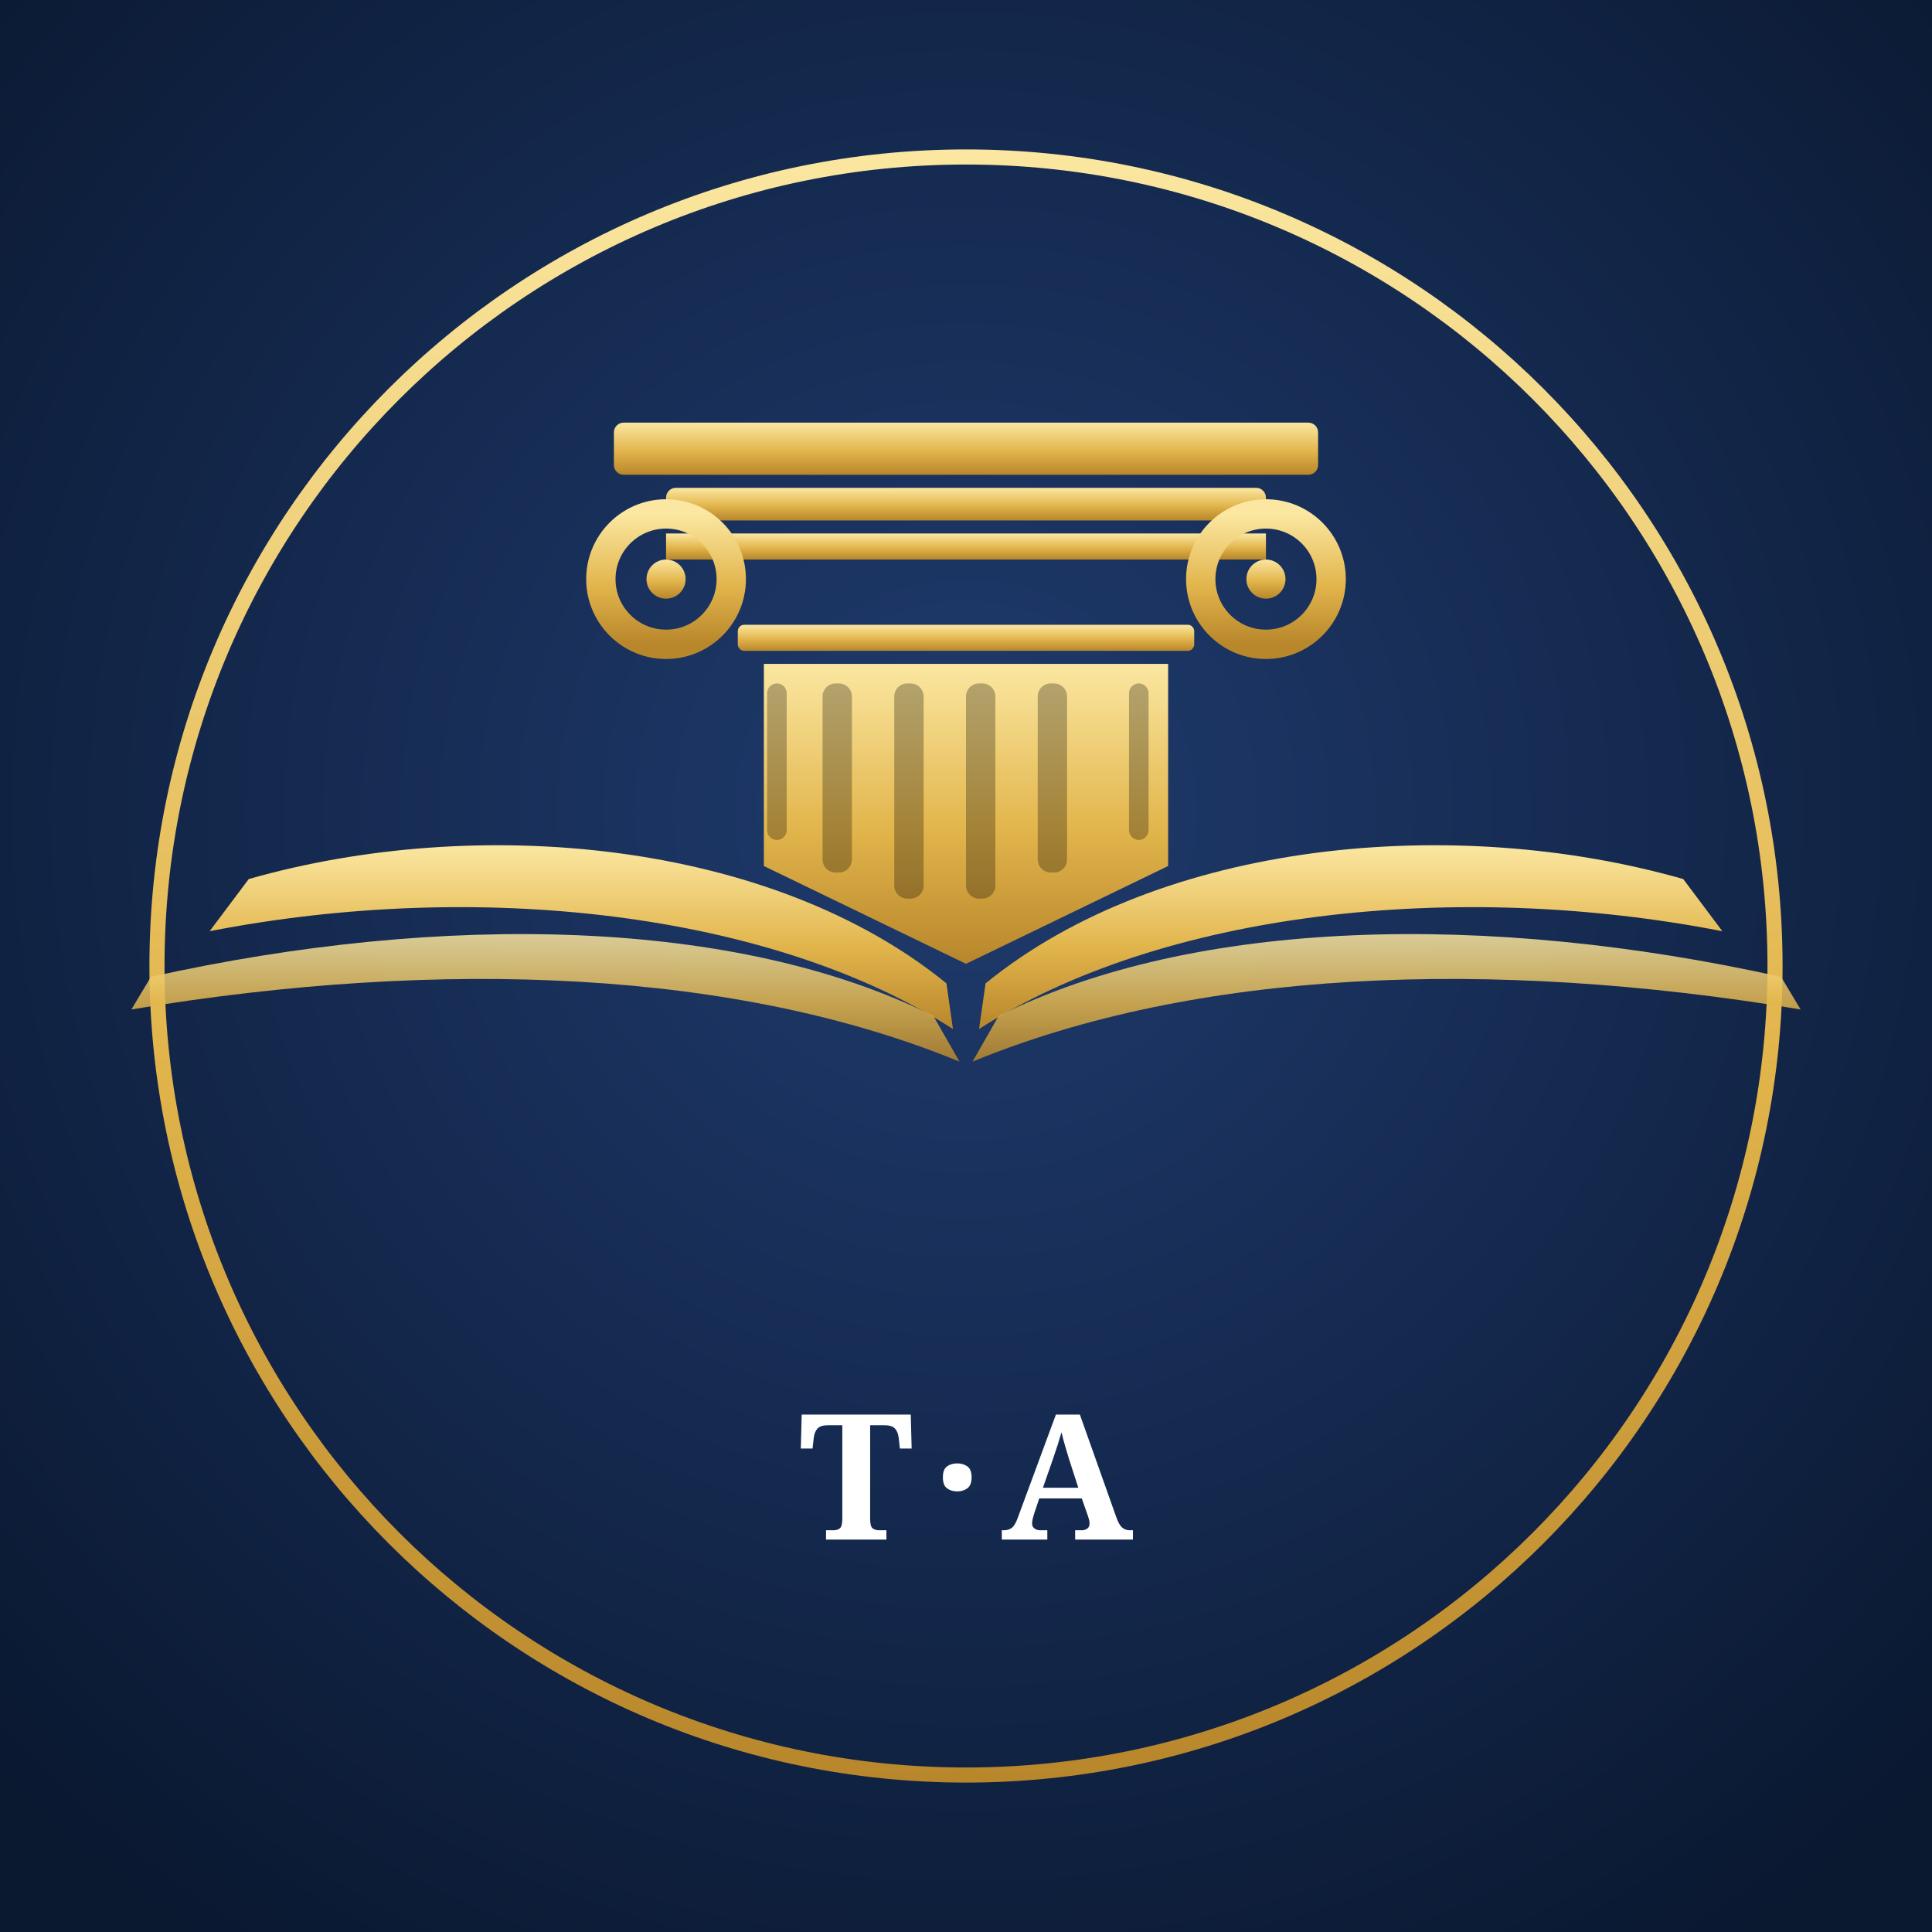
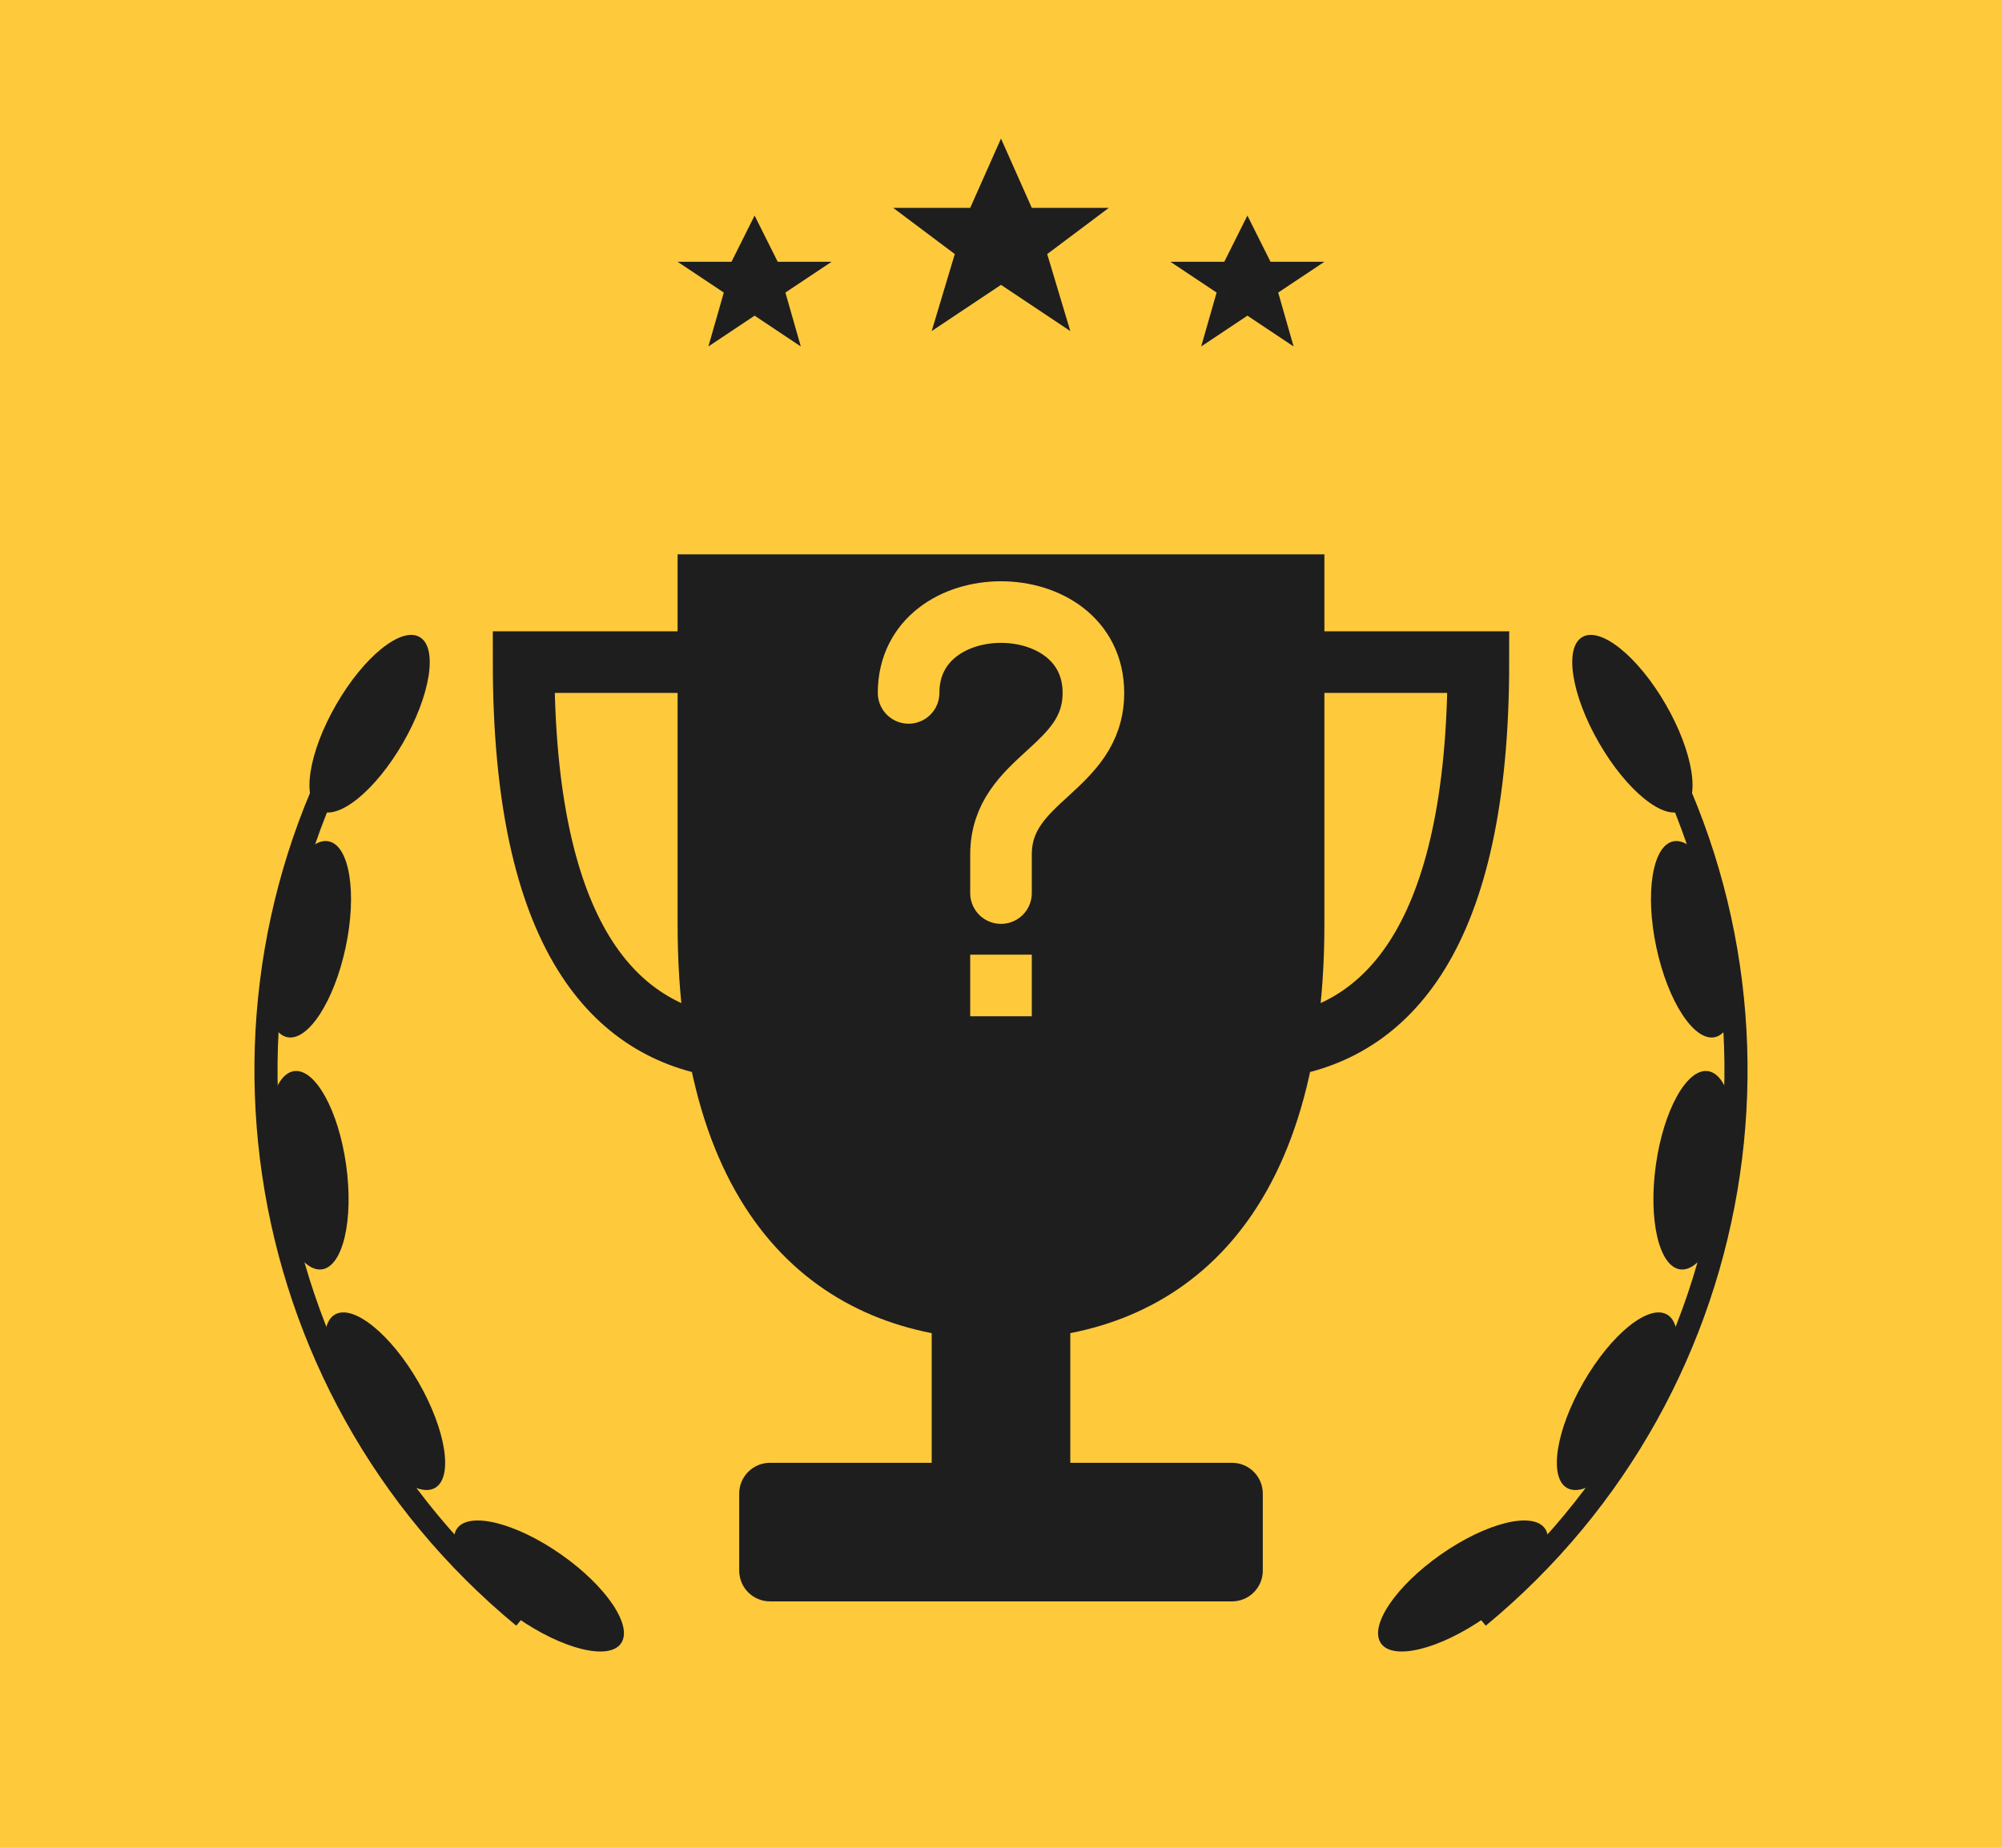
- <svg xmlns="http://www.w3.org/2000/svg" viewBox="0 0 640 640">
-   <defs>
-     <linearGradient id="gd" x1="0" y1="0" x2="0" y2="1">
-       <stop offset="0" stop-color="#FBE7A1" />
-       <stop offset=".55" stop-color="#E2B54C" />
-       <stop offset="1" stop-color="#B8862B" />
-     </linearGradient>
-     <radialGradient id="bi" cx=".5" cy=".42" r=".7">
-       <stop offset="0" stop-color="#1F3B6E" />
-       <stop offset="1" stop-color="#0A1830" />
-     </radialGradient>
-   </defs>
-   <rect width="640" height="640" fill="url(#bi)" />
-   <circle cx="320" cy="320" r="268" fill="none" stroke="url(#gd)" stroke-width="5" />
-   <g transform="translate(320 140) scale(1.08)" fill="url(#gd)">
-     <rect x="-108" y="0" width="216" height="16" rx="3" />
-     <rect x="-92" y="20" width="184" height="10" rx="3" />
-     <path d="M-92 34 h184 v8 h-184z" />
-     <circle cx="-92" cy="48" r="20" fill="none" stroke="url(#gd)" stroke-width="9" />
-     <circle cx="-92" cy="48" r="6" />
-     <circle cx="92" cy="48" r="20" fill="none" stroke="url(#gd)" stroke-width="9" />
-     <circle cx="92" cy="48" r="6" />
-     <rect x="-70" y="62" width="140" height="8" rx="2" />
-     <path d="M-62 74 h124 v62 l-62 30 -62 -30z" />
-     <g fill="#000" opacity=".28">
-       <rect x="-44" y="80" width="9" height="58" rx="4" />
-       <rect x="-22" y="80" width="9" height="66" rx="4" />
-       <rect x="0" y="80" width="9" height="66" rx="4" />
-       <rect x="22" y="80" width="9" height="58" rx="4" />
-       <rect x="-61" y="80" width="6" height="48" rx="3" />
-       <rect x="50" y="80" width="6" height="48" rx="3" />
-     </g>
-     <path d="M-6 172 C-60 128 -150 120 -220 140 L-232 156 C-150 140 -60 150 -4 186 Z" />
-     <path d="M6 172 C60 128 150 120 220 140 L232 156 C150 140 60 150 4 186 Z" />
-     <path d="M-10 182 C-70 152 -160 150 -250 170 L-256 180 C-160 164 -70 168 -2 196 Z" opacity=".85" />
-     <path d="M10 182 C70 152 160 150 250 170 L256 180 C160 164 70 168 2 196 Z" opacity=".85" />
+ <svg xmlns="http://www.w3.org/2000/svg" viewBox="-10 -14 260 240">
+   <rect x="-10" y="-14" width="260" height="240" fill="#FFC93C" />
+   <g fill="#1E1E1E">
+     <path d="M120 4 L124 13 L134 13 L126 19 L129 29 L120 23 L111 29 L114 19 L106 13 L116 13 Z" />
+     <path d="M88 14 L91 20 L98 20 L92 24 L94 31 L88 27 L82 31 L84 24 L78 20 L85 20 Z" />
+     <path d="M152 14 L155 20 L162 20 L156 24 L158 31 L152 27 L146 31 L148 24 L142 20 L149 20 Z" />
  </g>
-   <text x="320" y="510" text-anchor="middle" font-family="Cinzel,Georgia,serif" font-weight="700" font-size="58" fill="#fff" letter-spacing="6">T·A</text>
+   <path d="M58 196 A92 92 0 0 1 40 74 M182 196 A92 92 0 0 0 200 74" stroke="#1E1E1E" stroke-width="3" fill="none" />
+   <g fill="#1E1E1E">
+     <ellipse cx="60" cy="192" rx="13" ry="5" transform="rotate(215 60 192)" />
+     <ellipse cx="40" cy="168" rx="13" ry="5" transform="rotate(240 40 168)" />
+     <ellipse cx="30" cy="138" rx="13" ry="5" transform="rotate(262 30 138)" />
+     <ellipse cx="30" cy="108" rx="13" ry="5" transform="rotate(282 30 108)" />
+     <ellipse cx="38" cy="80" rx="13" ry="5" transform="rotate(300 38 80)" />
+     <ellipse cx="180" cy="192" rx="13" ry="5" transform="rotate(-215 180 192)" />
+     <ellipse cx="200" cy="168" rx="13" ry="5" transform="rotate(-240 200 168)" />
+     <ellipse cx="210" cy="138" rx="13" ry="5" transform="rotate(-262 210 138)" />
+     <ellipse cx="210" cy="108" rx="13" ry="5" transform="rotate(-282 210 108)" />
+     <ellipse cx="202" cy="80" rx="13" ry="5" transform="rotate(-300 202 80)" />
+   </g>
+   <g transform="translate(20 38)">
+     <path d="M60 34 H38 C38 70 50 82 64 84 M140 34 H162 C162 70 150 82 136 84" stroke="#1E1E1E" stroke-width="8" stroke-linecap="round" fill="none" />
+     <path d="M58 20 H142 V68 C142 108 122 122 100 122 C78 122 58 108 58 68 Z" fill="#1E1E1E" />
+     <rect x="91" y="120" width="18" height="20" fill="#1E1E1E" />
+     <rect x="66" y="138" width="68" height="18" rx="4" fill="#1E1E1E" />
+   </g>
+   <path d="M108 76 c0-14 24-14 24 0 c0 10-12 11-12 21 v5" stroke="#FFC93C" stroke-width="8" stroke-linecap="round" fill="none" />
+   <rect x="116" y="110" width="8" height="8" fill="#FFC93C" />
</svg>
